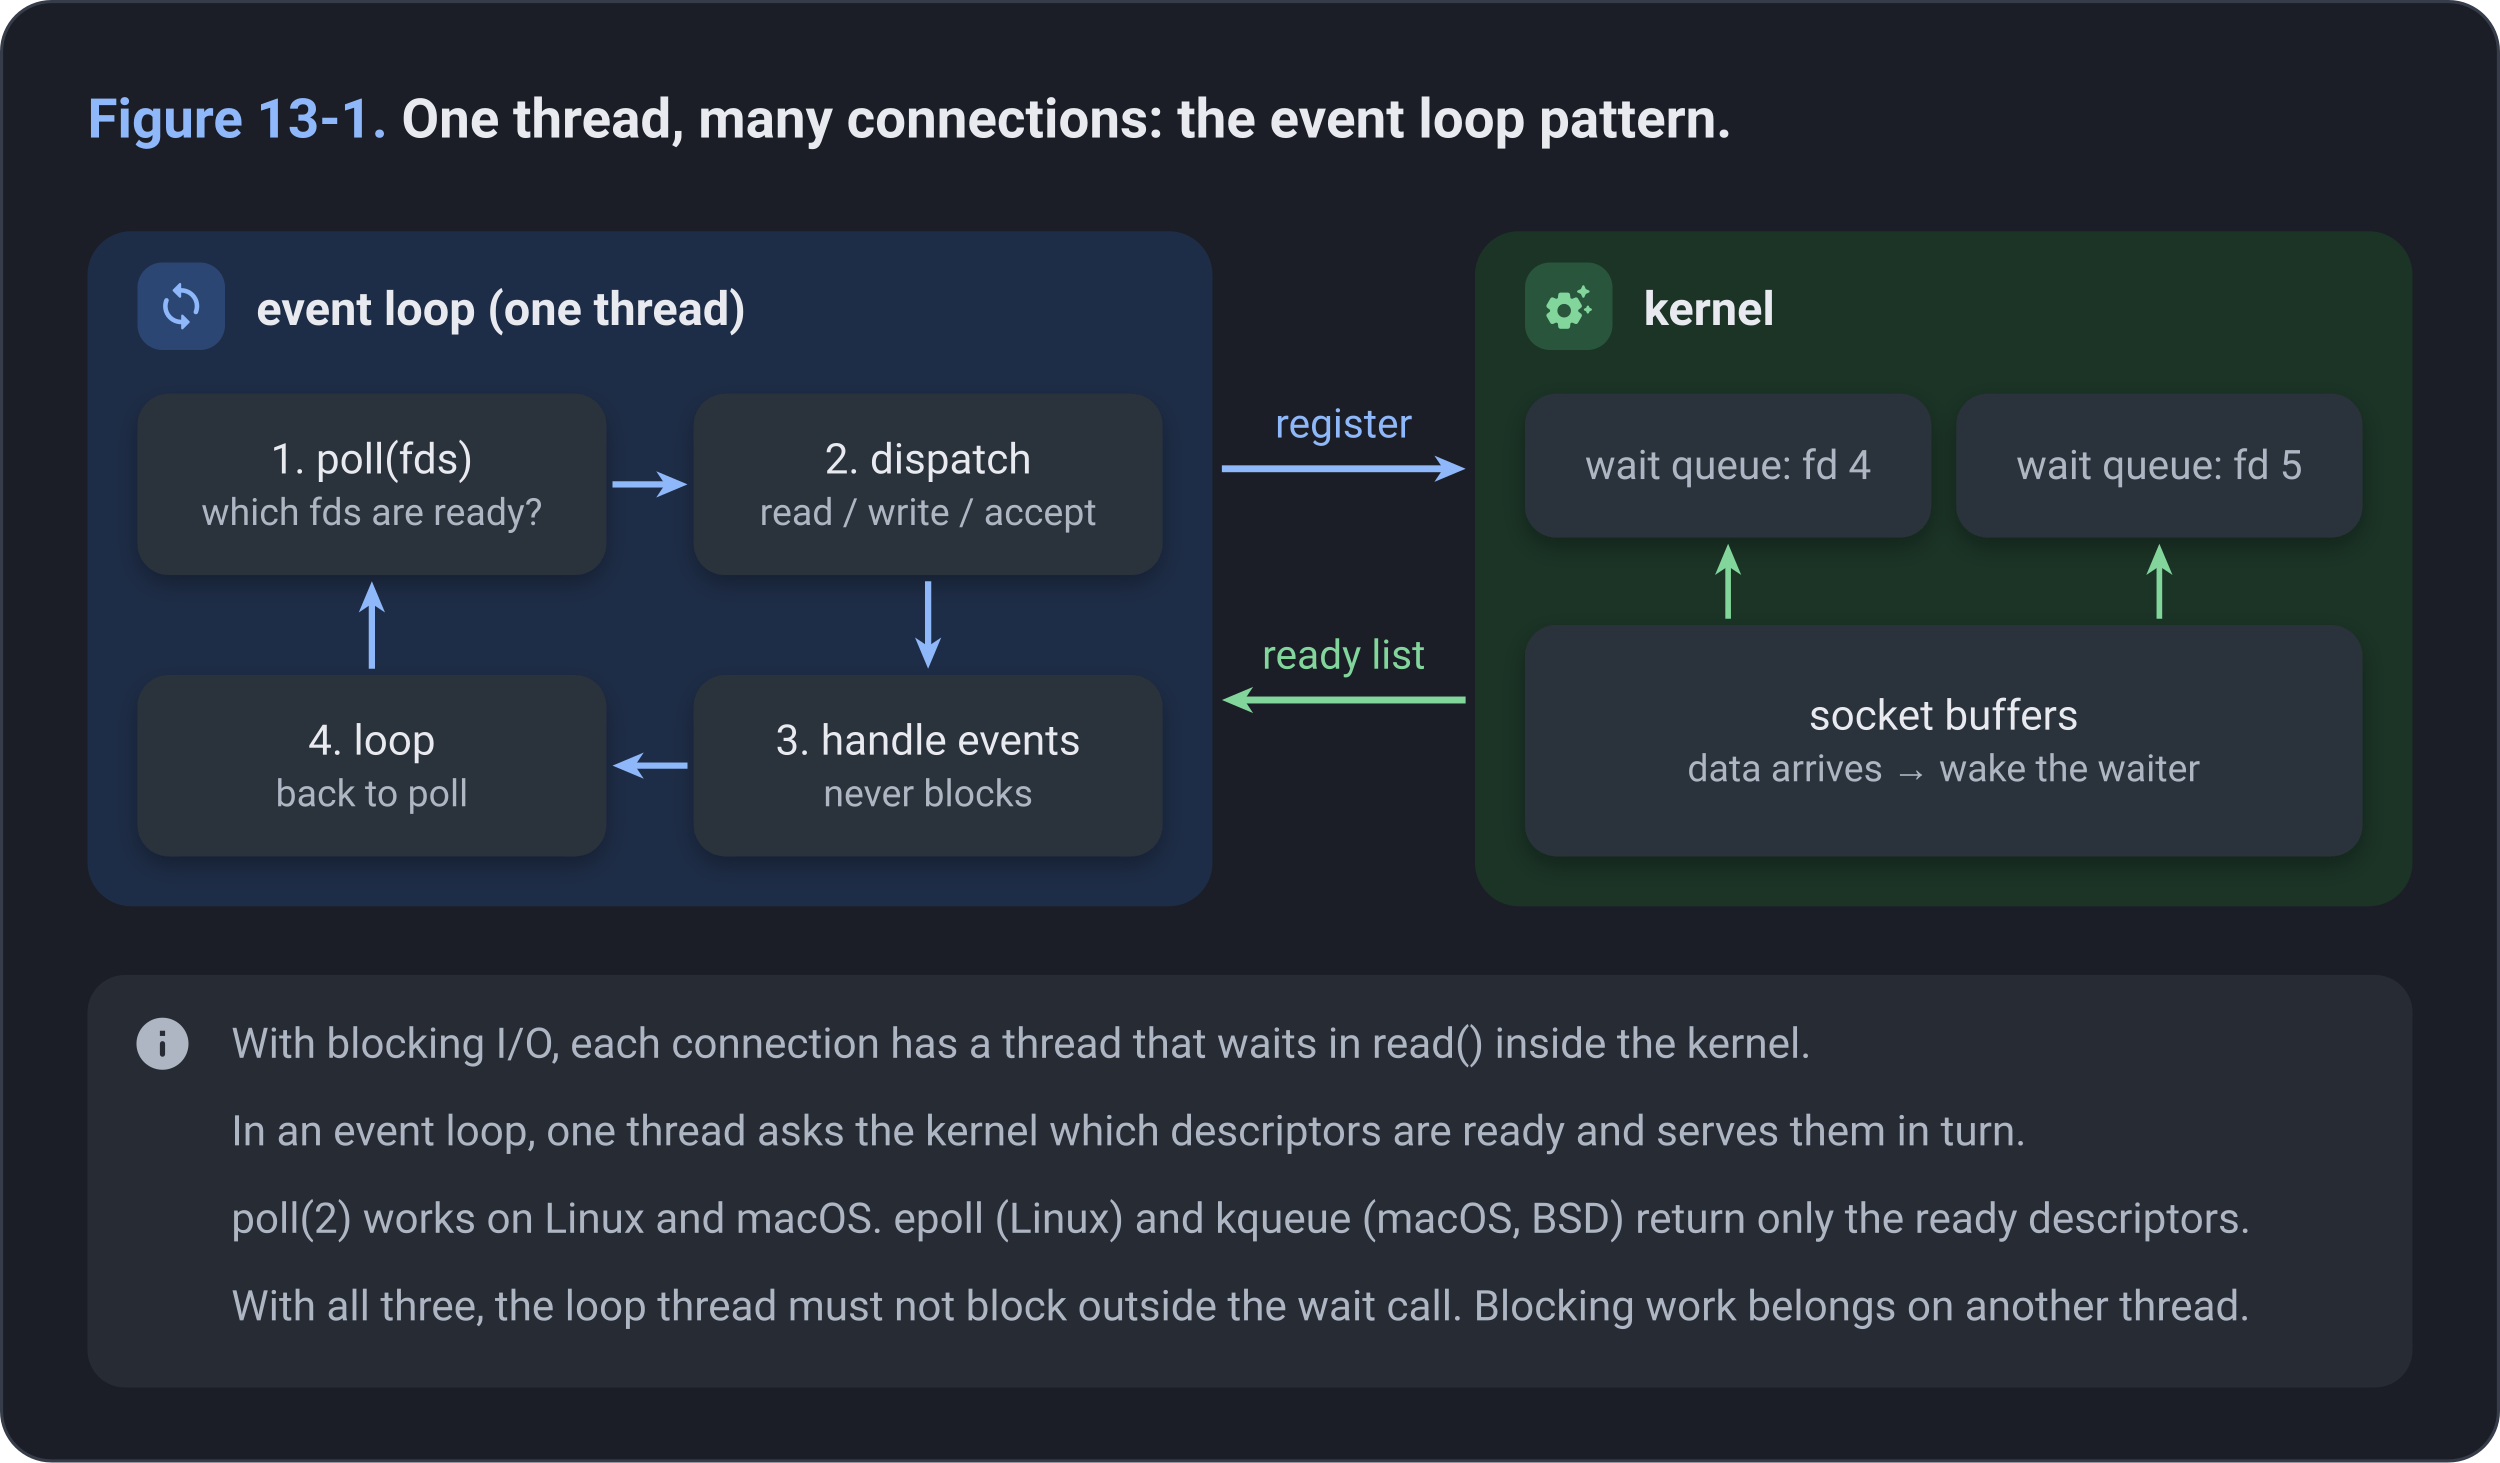
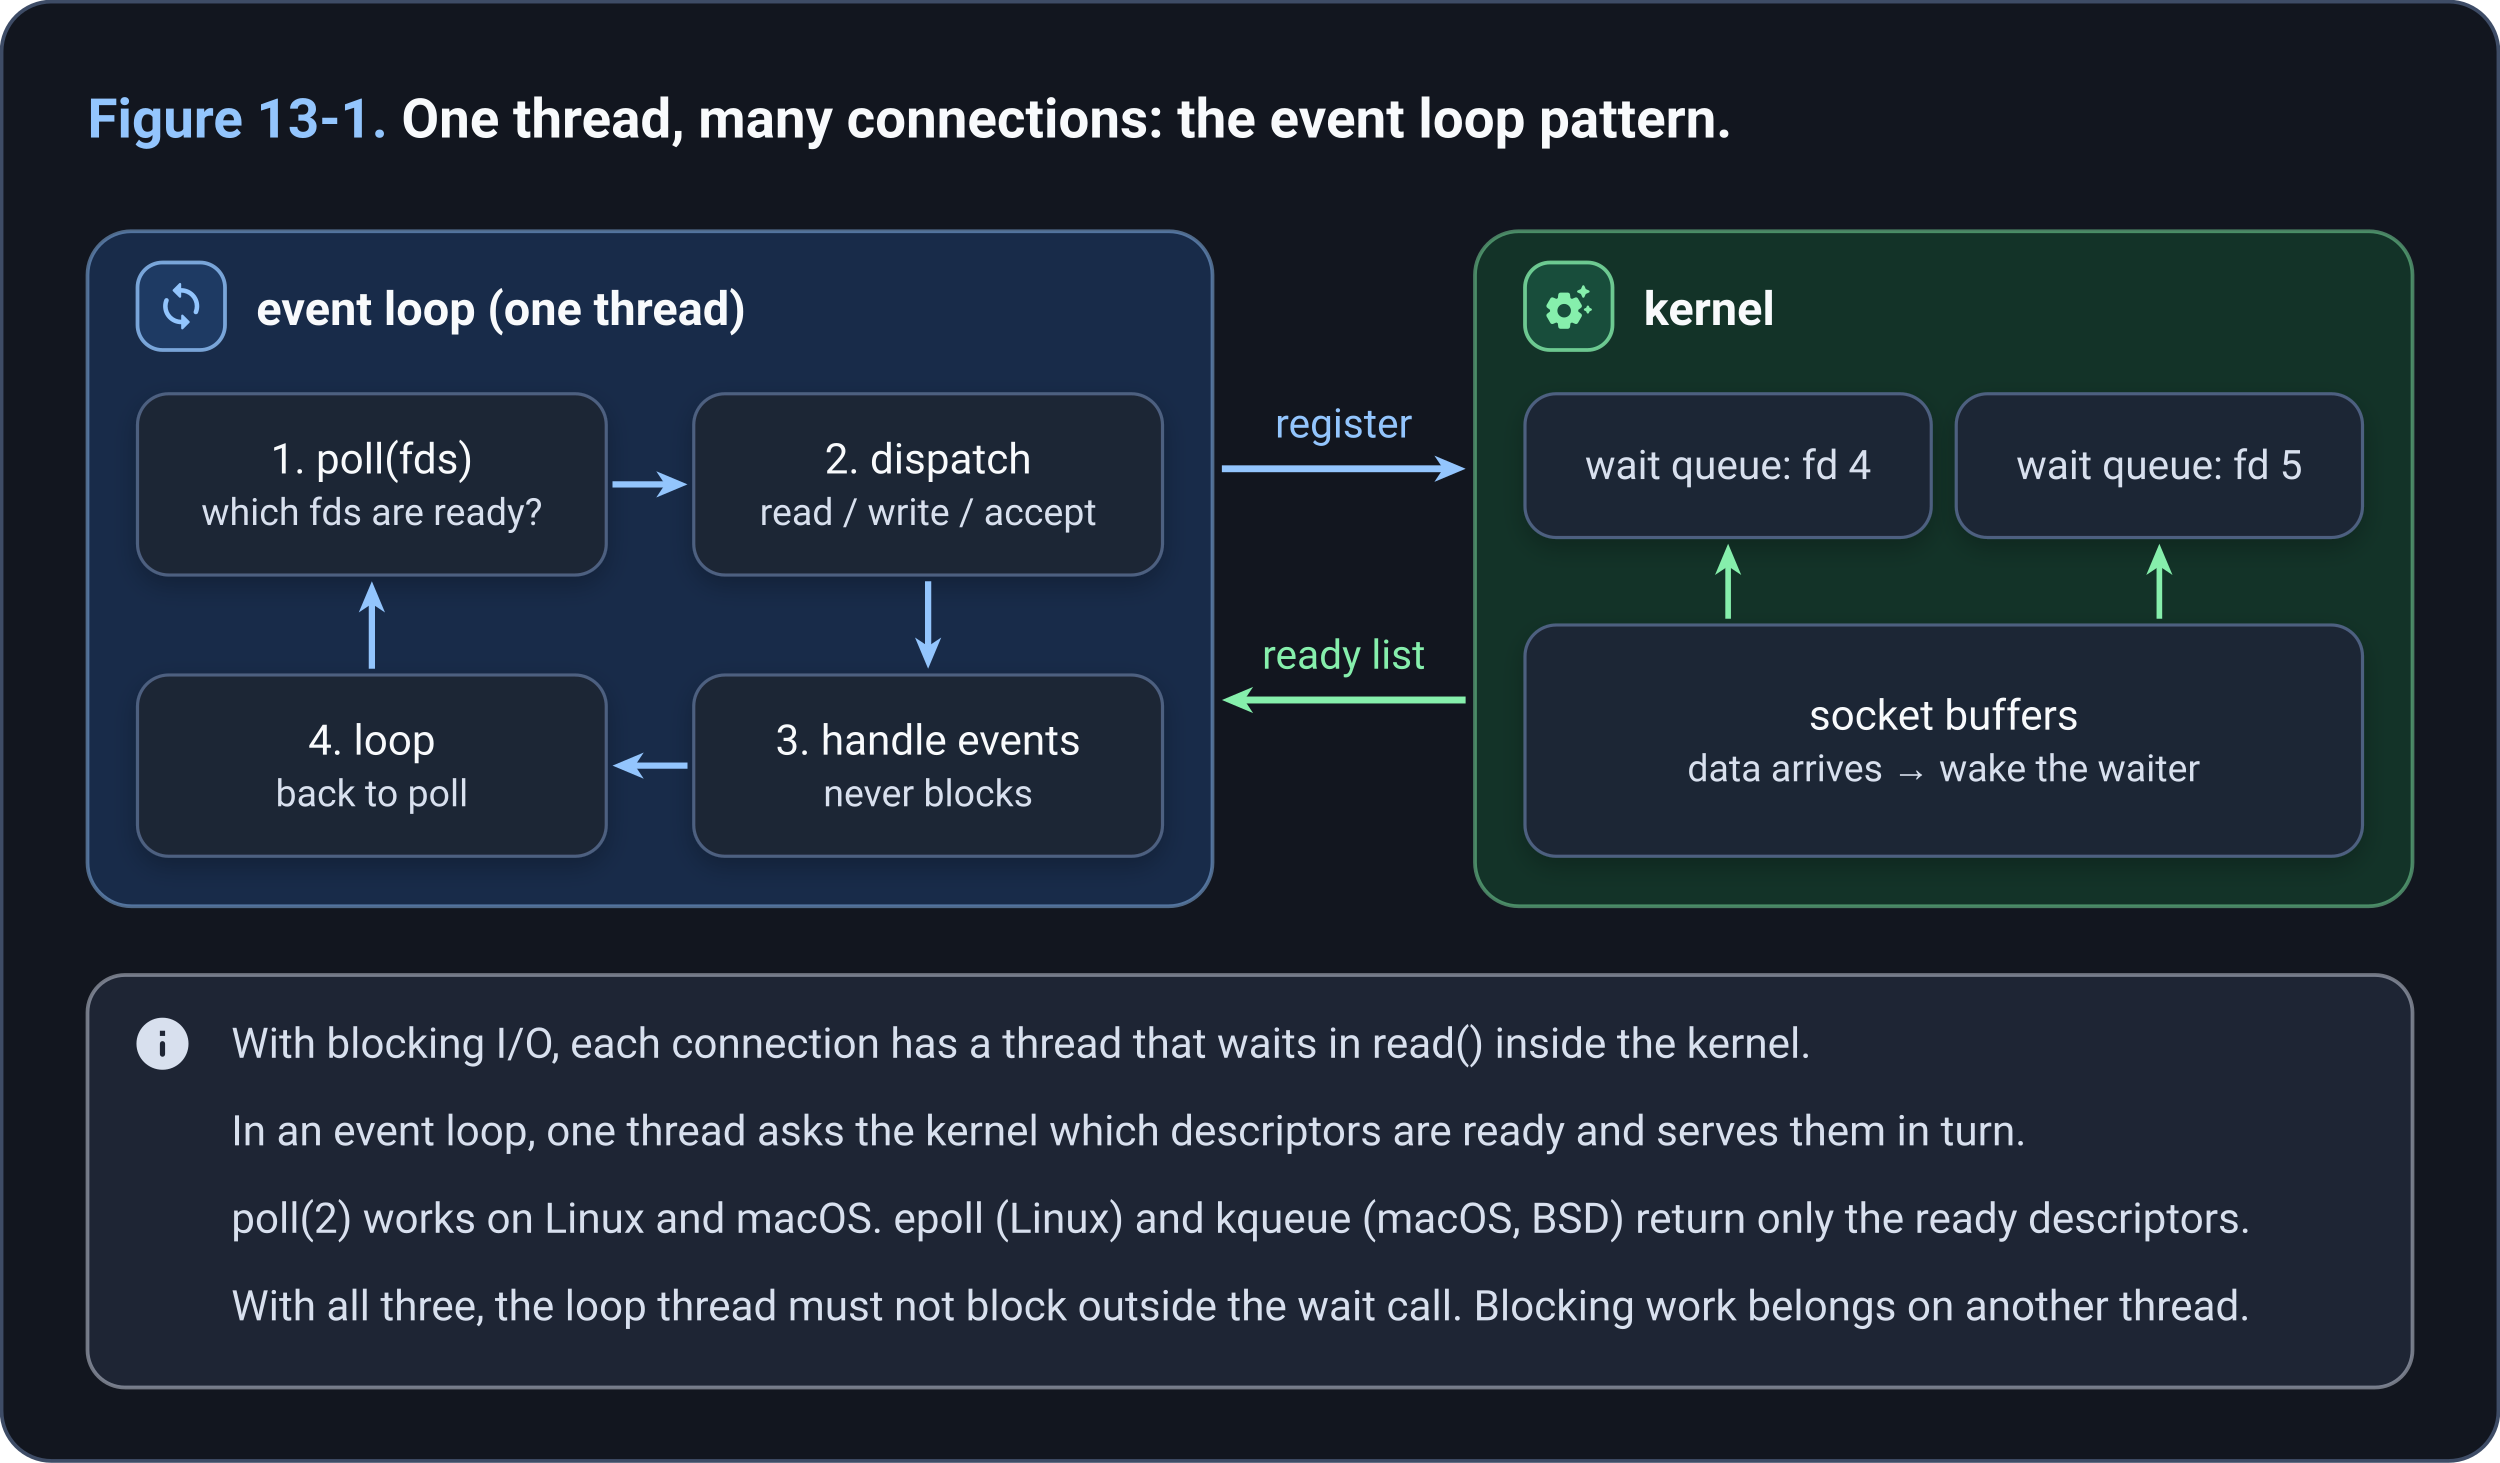
<svg xmlns="http://www.w3.org/2000/svg" viewBox="0 0 800 468" width="800" height="468">
  <style>
-     text { font-family: -apple-system, BlinkMacSystemFont, "Segoe UI", Roboto, "Helvetica Neue", Arial, sans-serif; fill: #E8EAF0; }
-     .paper { fill: #1B1E26; }
-     .frame { fill: #1B1E26; stroke: #363C49; stroke-width: 1; }
-     .card { fill: #2B303B; }
-     .hair { stroke: #363C49; stroke-width: 1.2; fill: none; }
-     .muted { fill: #AEB6C3; }
-     .ink { fill: #E8EAF0; }
+     text { font-family: -apple-system, BlinkMacSystemFont, "Segoe UI", Roboto, "Helvetica Neue", Arial, sans-serif; fill: #F8FAFC; }
+     .paper { fill: #12161F; }
+     .frame { fill: #12161F; stroke: #3E4C66; stroke-width: 1.2; }
+     .card { fill: #1E2636; stroke: #4E6080; stroke-width: 1; }
+     .hair { stroke: #3E4C66; stroke-width: 1.2; fill: none; }
+     .muted { fill: #D8E0EE; }
+     .ink { fill: #F8FAFC; }
    .title { font-size: 17.5px; font-weight: 650; }
    .head { font-size: 15.5px; font-weight: 650; }
    .name { font-size: 15px; font-weight: 650; }
    .body { font-size: 13.5px; }
    .sub { font-size: 13px; }
    .mono { font-size: 12.5px; font-family: "SF Mono", SFMono-Regular, ui-monospace, Menlo, Consolas, monospace; }
    .monob { font-size: 12.5px; font-weight: 650; font-family: "SF Mono", SFMono-Regular, ui-monospace, Menlo, Consolas, monospace; }
    .small { font-size: 12px; }
    .note { font-size: 13.5px; }
    .noteb { font-size: 13.5px; font-weight: 650; }
-     .sub, .small, .note { fill: #AEB6C3; }
-     .c-blue { fill: #1E2D47; }
-     .m-blue { fill: #2C4674; }
-     .a-blue { fill: #8FB8FA; }
-     .t-blue { fill: #8FB8FA; }
-     .w-blue { stroke: #8FB8FA; fill: none; stroke-linecap: butt; stroke-linejoin: round; }
-     .o-blue { stroke: #8FB8FA; fill: none; stroke-width: 1.5; }
-     .h-blue { stroke: #8FB8FA; stroke-width: 1.4; }
-     .c-green { fill: #1B3426; }
-     .m-green { fill: #28553B; }
-     .a-green { fill: #82D69C; }
-     .t-green { fill: #82D69C; }
-     .w-green { stroke: #82D69C; fill: none; stroke-linecap: butt; stroke-linejoin: round; }
-     .o-green { stroke: #82D69C; fill: none; stroke-width: 1.5; }
-     .h-green { stroke: #82D69C; stroke-width: 1.4; }
-     .c-amber { fill: #3A2D14; }
-     .m-amber { fill: #5E471A; }
-     .a-amber { fill: #F3C06B; }
-     .t-amber { fill: #F3C06B; }
-     .w-amber { stroke: #F3C06B; fill: none; stroke-linecap: butt; stroke-linejoin: round; }
-     .o-amber { stroke: #F3C06B; fill: none; stroke-width: 1.5; }
-     .h-amber { stroke: #F3C06B; stroke-width: 1.4; }
-     .c-red { fill: #41221D; }
-     .m-red { fill: #69322B; }
-     .a-red { fill: #F59E8D; }
-     .t-red { fill: #F59E8D; }
-     .w-red { stroke: #F59E8D; fill: none; stroke-linecap: butt; stroke-linejoin: round; }
-     .o-red { stroke: #F59E8D; fill: none; stroke-width: 1.5; }
-     .h-red { stroke: #F59E8D; stroke-width: 1.4; }
-     .c-purple { fill: #2C2549; }
-     .m-purple { fill: #453978; }
-     .a-purple { fill: #BCA8F7; }
-     .t-purple { fill: #BCA8F7; }
-     .w-purple { stroke: #BCA8F7; fill: none; stroke-linecap: butt; stroke-linejoin: round; }
-     .o-purple { stroke: #BCA8F7; fill: none; stroke-width: 1.5; }
-     .h-purple { stroke: #BCA8F7; stroke-width: 1.4; }
-     .c-teal { fill: #15332F; }
-     .m-teal { fill: #1F514B; }
-     .a-teal { fill: #72D5CA; }
-     .t-teal { fill: #72D5CA; }
-     .w-teal { stroke: #72D5CA; fill: none; stroke-linecap: butt; stroke-linejoin: round; }
-     .o-teal { stroke: #72D5CA; fill: none; stroke-width: 1.5; }
-     .h-teal { stroke: #72D5CA; stroke-width: 1.4; }
-     .c-gray { fill: #272B34; }
-     .m-gray { fill: #3A404D; }
-     .a-gray { fill: #AEB6C3; }
-     .t-gray { fill: #AEB6C3; }
-     .w-gray { stroke: #AEB6C3; fill: none; stroke-linecap: butt; stroke-linejoin: round; }
-     .o-gray { stroke: #AEB6C3; fill: none; stroke-width: 1.5; }
-     .h-gray { stroke: #AEB6C3; stroke-width: 1.4; }
-     .c-wire { fill: #272B34; }
-     .m-wire { fill: #3A404D; }
-     .a-wire { fill: #A2ABB9; }
-     .t-wire { fill: #A2ABB9; }
-     .w-wire { stroke: #A2ABB9; fill: none; stroke-linecap: butt; stroke-linejoin: round; }
-     .o-wire { stroke: #A2ABB9; fill: none; stroke-width: 1.5; }
-     .h-wire { stroke: #A2ABB9; stroke-width: 1.4; }
+     .sub, .small, .note { fill: #D8E0EE; }
+     .c-blue { fill: #182B49; stroke: #93C5FD; stroke-opacity: 0.48; stroke-width: 1.2; }
+     .m-blue { fill: #1E3A63; stroke: #93C5FD; stroke-opacity: 0.78; stroke-width: 1.2; }
+     .a-blue { fill: #93C5FD; }
+     .t-blue { fill: #93C5FD; }
+     .w-blue { stroke: #93C5FD; fill: none; stroke-linecap: butt; stroke-linejoin: round; }
+     .o-blue { stroke: #93C5FD; fill: none; stroke-width: 1.5; }
+     .h-blue { stroke: #93C5FD; stroke-width: 1.4; }
+     .c-green { fill: #133328; stroke: #86EFAC; stroke-opacity: 0.48; stroke-width: 1.2; }
+     .m-green { fill: #184D3B; stroke: #86EFAC; stroke-opacity: 0.78; stroke-width: 1.2; }
+     .a-green { fill: #86EFAC; }
+     .t-green { fill: #86EFAC; }
+     .w-green { stroke: #86EFAC; fill: none; stroke-linecap: butt; stroke-linejoin: round; }
+     .o-green { stroke: #86EFAC; fill: none; stroke-width: 1.5; }
+     .h-green { stroke: #86EFAC; stroke-width: 1.4; }
+     .c-amber { fill: #34250F; stroke: #FDE078; stroke-opacity: 0.48; stroke-width: 1.2; }
+     .m-amber { fill: #4F3814; stroke: #FDE078; stroke-opacity: 0.78; stroke-width: 1.2; }
+     .a-amber { fill: #FDE078; }
+     .t-amber { fill: #FDE078; }
+     .w-amber { stroke: #FDE078; fill: none; stroke-linecap: butt; stroke-linejoin: round; }
+     .o-amber { stroke: #FDE078; fill: none; stroke-width: 1.5; }
+     .h-amber { stroke: #FDE078; stroke-width: 1.4; }
+     .c-red { fill: #3A1B23; stroke: #FDA4AF; stroke-opacity: 0.48; stroke-width: 1.2; }
+     .m-red { fill: #582430; stroke: #FDA4AF; stroke-opacity: 0.78; stroke-width: 1.2; }
+     .a-red { fill: #FDA4AF; }
+     .t-red { fill: #FDA4AF; }
+     .w-red { stroke: #FDA4AF; fill: none; stroke-linecap: butt; stroke-linejoin: round; }
+     .o-red { stroke: #FDA4AF; fill: none; stroke-width: 1.5; }
+     .h-red { stroke: #FDA4AF; stroke-width: 1.4; }
+     .c-purple { fill: #261E47; stroke: #DDD6FE; stroke-opacity: 0.48; stroke-width: 1.2; }
+     .m-purple { fill: #382B6B; stroke: #DDD6FE; stroke-opacity: 0.78; stroke-width: 1.2; }
+     .a-purple { fill: #DDD6FE; }
+     .t-purple { fill: #DDD6FE; }
+     .w-purple { stroke: #DDD6FE; fill: none; stroke-linecap: butt; stroke-linejoin: round; }
+     .o-purple { stroke: #DDD6FE; fill: none; stroke-width: 1.5; }
+     .h-purple { stroke: #DDD6FE; stroke-width: 1.4; }
+     .c-teal { fill: #113136; stroke: #5EEAD4; stroke-opacity: 0.48; stroke-width: 1.2; }
+     .m-teal { fill: #164A52; stroke: #5EEAD4; stroke-opacity: 0.78; stroke-width: 1.2; }
+     .a-teal { fill: #5EEAD4; }
+     .t-teal { fill: #5EEAD4; }
+     .w-teal { stroke: #5EEAD4; fill: none; stroke-linecap: butt; stroke-linejoin: round; }
+     .o-teal { stroke: #5EEAD4; fill: none; stroke-width: 1.5; }
+     .h-teal { stroke: #5EEAD4; stroke-width: 1.4; }
+     .c-gray { fill: #1E2534; stroke: #D8E0EE; stroke-opacity: 0.48; stroke-width: 1.2; }
+     .m-gray { fill: #2C364A; stroke: #D8E0EE; stroke-opacity: 0.78; stroke-width: 1.2; }
+     .a-gray { fill: #D8E0EE; }
+     .t-gray { fill: #D8E0EE; }
+     .w-gray { stroke: #D8E0EE; fill: none; stroke-linecap: butt; stroke-linejoin: round; }
+     .o-gray { stroke: #D8E0EE; fill: none; stroke-width: 1.5; }
+     .h-gray { stroke: #D8E0EE; stroke-width: 1.4; }
+     .c-wire { fill: #1E2534; }
+     .m-wire { fill: #2C364A; }
+     .a-wire { fill: #CBD5E1; }
+     .t-wire { fill: #CBD5E1; }
+     .w-wire { stroke: #CBD5E1; fill: none; stroke-linecap: butt; stroke-linejoin: round; }
+     .o-wire { stroke: #CBD5E1; fill: none; stroke-width: 1.5; }
+     .h-wire { stroke: #CBD5E1; stroke-width: 1.4; }
  </style>
  <defs>
    <filter id="lift" x="-10%" y="-15%" width="120%" height="140%">
-       <feDropShadow dx="0" dy="1" stdDeviation="1.2" flood-color="#000000" flood-opacity="0.45" />
-       <feDropShadow dx="0" dy="3" stdDeviation="4" flood-color="#000000" flood-opacity="0.32" />
+       <feDropShadow dx="0" dy="1" stdDeviation="1.2" flood-color="#000000" flood-opacity="0.35" />
+       <feDropShadow dx="0" dy="3" stdDeviation="4" flood-color="#000000" flood-opacity="0.24" />
    </filter>
  </defs>
  <rect x="0.5" y="0.5" width="799" height="467" rx="16" class="frame" />
  <text x="28" y="44" class="title">
    <tspan class="t-blue">Figure 13-1.</tspan> One thread, many connections: the event loop pattern.</text>
  <g transform="translate(0 74)">
    <rect x="28.0" y="0.0" width="360.0" height="216.0" rx="14" class="c-blue" />
    <rect x="44.0" y="10.0" width="28.0" height="28.0" rx="8" class="m-blue" />
    <g transform="translate(49.3 15.3) scale(0.723)" class="a-blue">
      <path d="M12 4V2.21c0-.45-.54-.67-.85-.35l-2.8 2.79c-.2.2-.2.51 0 .71l2.79 2.79c.32.31.86.09.86-.36V6c3.31 0 6 2.69 6 6 0 .79-.15 1.56-.44 2.25-.15.36-.04.77.23 1.04.51.51 1.37.33 1.64-.34.37-.91.57-1.91.57-2.95 0-4.42-3.58-8-8-8zm0 14c-3.31 0-6-2.69-6-6 0-.79.15-1.56.44-2.25.15-.36.04-.77-.23-1.04-.51-.51-1.37-.33-1.64.34C4.2 9.96 4 10.96 4 12c0 4.42 3.58 8 8 8v1.79c0 .45.54.67.85.35l2.79-2.79c.2-.2.2-.51 0-.71l-2.79-2.79a.5.5 0 0 0-.85.36V18z" />
    </g>
    <text x="82.0" y="30.0" class="name">event loop (one thread)</text>
    <rect x="44.0" y="52.0" width="150.0" height="58.0" rx="10" class="card" filter="url(#lift)" />
    <text x="119.0" y="77.5" class="body" text-anchor="middle" data-fit="49.0,189.0">1. poll(fds)</text>
    <text x="119.0" y="94.0" class="small" text-anchor="middle" data-fit="49.0,189.0">which fds are ready?</text>
    <rect x="222.0" y="52.0" width="150.0" height="58.0" rx="10" class="card" filter="url(#lift)" />
    <text x="297.0" y="77.5" class="body" text-anchor="middle" data-fit="227.0,367.0">2. dispatch</text>
    <text x="297.0" y="94.0" class="small" text-anchor="middle" data-fit="227.0,367.0">read / write / accept</text>
    <rect x="222.0" y="142.0" width="150.0" height="58.0" rx="10" class="card" filter="url(#lift)" />
    <text x="297.0" y="167.5" class="body" text-anchor="middle" data-fit="227.0,367.0">3. handle events</text>
    <text x="297.0" y="184.0" class="small" text-anchor="middle" data-fit="227.0,367.0">never blocks</text>
    <rect x="44.0" y="142.0" width="150.0" height="58.0" rx="10" class="card" filter="url(#lift)" />
    <text x="119.0" y="167.5" class="body" text-anchor="middle" data-fit="49.0,189.0">4. loop</text>
    <text x="119.0" y="184.0" class="small" text-anchor="middle" data-fit="49.0,189.0">back to poll</text>
    <polygon points="220.0,81.0 210.0,85.2 212.8,81.0 210.0,76.8" class="a-blue" />
    <path d="M196.0,81.0 L213.0,81.0" class="w-blue" stroke-width="2" />
    <polygon points="297.0,140.0 292.8,130.0 297.0,132.8 301.2,130.0" class="a-blue" />
    <path d="M297.0,112.0 L297.0,133.0" class="w-blue" stroke-width="2" />
    <polygon points="196.0,171.0 206.0,166.8 203.2,171.0 206.0,175.2" class="a-blue" />
    <path d="M220.0,171.0 L203.0,171.0" class="w-blue" stroke-width="2" />
    <polygon points="119.0,112.0 123.2,122.0 119.0,119.2 114.8,122.0" class="a-blue" />
    <path d="M119.0,140.0 L119.0,119.0" class="w-blue" stroke-width="2" />
    <rect x="472.0" y="0.0" width="300.0" height="216.0" rx="14" class="c-green" />
    <rect x="488.0" y="10.0" width="28.0" height="28.0" rx="8" class="m-green" />
    <g transform="translate(493.3 15.3) scale(0.723)" class="a-green">
      <path d="m18.04 7.99-.63-1.4-1.4-.63a.5.5 0 0 1 0-.91l1.4-.63.63-1.4a.5.5 0 0 1 .91 0l.63 1.4 1.4.63a.5.5 0 0 1 0 .91l-1.4.63-.63 1.4c-.17.39-.73.39-.91 0zm3.24 4.73-.32-.72a.5.5 0 0 0-.91 0l-.32.72-.73.32a.5.5 0 0 0 0 .91l.72.32.32.73a.5.5 0 0 0 .91 0l.32-.72.73-.32a.5.5 0 0 0 0-.91l-.72-.33zm-5.04 1.65 1.23.93c.4.3.51.86.26 1.3l-1.62 2.8c-.25.44-.79.62-1.25.42l-1.43-.6c-.2.13-.42.26-.64.37l-.19 1.54c-.06.5-.49.88-.99.88H8.38c-.5 0-.93-.38-.99-.88l-.19-1.54c-.22-.11-.43-.23-.64-.37l-1.43.6c-.46.2-1 .02-1.25-.42l-1.62-2.8c-.25-.44-.14-.99.26-1.3l1.23-.93V14c0-.12 0-.25.01-.37l-1.23-.93c-.4-.3-.51-.86-.26-1.3l1.62-2.8c.25-.44.79-.62 1.25-.42l1.43.6c.2-.13.42-.26.64-.37l.19-1.54c.05-.49.48-.87.98-.87h3.23c.5 0 .93.38.99.88l.19 1.54c.22.11.43.23.64.37l1.43-.6c.46-.2 1-.02 1.25.42l1.62 2.8c.25.44.14.99-.26 1.3l-1.23.93c.01.12.01.24.01.37s0 .24-.01.36zM13 14c0-1.66-1.34-3-3-3s-3 1.34-3 3 1.34 3 3 3 3-1.34 3-3z" />
    </g>
    <text x="526.0" y="30.0" class="name">kernel</text>
    <rect x="488.0" y="52.0" width="130.0" height="46.0" rx="10" class="card" filter="url(#lift)" />
    <text x="553.0" y="79.3" class="sub" text-anchor="middle" data-fit="493.0,613.0">wait queue: fd 4</text>
    <rect x="626.0" y="52.0" width="130.0" height="46.0" rx="10" class="card" filter="url(#lift)" />
    <text x="691.0" y="79.3" class="sub" text-anchor="middle" data-fit="631.0,751.0">wait queue: fd 5</text>
    <rect x="488.0" y="126.0" width="268.0" height="74.0" rx="10" class="card" filter="url(#lift)" />
    <text x="622.0" y="159.5" class="body" text-anchor="middle" data-fit="493.0,751.0">socket buffers</text>
    <text x="622.0" y="176.0" class="small" text-anchor="middle" data-fit="493.0,751.0">data arrives → wake the waiter</text>
    <polygon points="553.0,100.0 557.2,110.0 553.0,107.2 548.8,110.0" class="a-green" />
    <path d="M553.0,124.0 L553.0,107.0" class="w-green" stroke-width="1.8" />
    <polygon points="691.0,100.0 695.2,110.0 691.0,107.2 686.8,110.0" class="a-green" />
    <path d="M691.0,124.0 L691.0,107.0" class="w-green" stroke-width="1.8" />
    <polygon points="469.0,76.0 459.0,80.2 461.8,76.0 459.0,71.8" class="a-blue" />
    <path d="M391.0,76.0 L462.0,76.0" class="w-blue" stroke-width="2.2" />
    <text x="430.0" y="66.0" class="sub t-blue" text-anchor="middle">register</text>
    <polygon points="391.0,150.0 401.0,145.8 398.2,150.0 401.0,154.2" class="a-green" />
    <path d="M469.0,150.0 L398.0,150.0" class="w-green" stroke-width="2.2" />
    <text x="430.0" y="140.0" class="sub t-green" text-anchor="middle">ready list</text>
  </g>
  <rect x="28" y="312" width="744" height="132" rx="12" class="c-gray" />
  <g transform="translate(42 324) scale(0.833)" class="a-gray">
    <path d="M12 2C6.48 2 2 6.48 2 12s4.48 10 10 10 10-4.48 10-10S17.52 2 12 2zm0 15c-.55 0-1-.45-1-1v-4c0-.55.45-1 1-1s1 .45 1 1v4c0 .55-.45 1-1 1zm1-8h-2V7h2v2z" />
  </g>
  <text x="74" y="338.5" class="note" data-fit="74,760">With blocking I/O, each connection has a thread that waits in read() inside the kernel.</text>
  <text x="74" y="366.5" class="note" data-fit="74,760">In an event loop, one thread asks the kernel which descriptors are ready and serves them in turn.</text>
  <text x="74" y="394.5" class="note" data-fit="74,760">poll(2) works on Linux and macOS. epoll (Linux) and kqueue (macOS, BSD) return only the ready descriptors.</text>
  <text x="74" y="422.5" class="note" data-fit="74,760">With all three, the loop thread must not block outside the wait call. Blocking work belongs on another thread.</text>
</svg>
